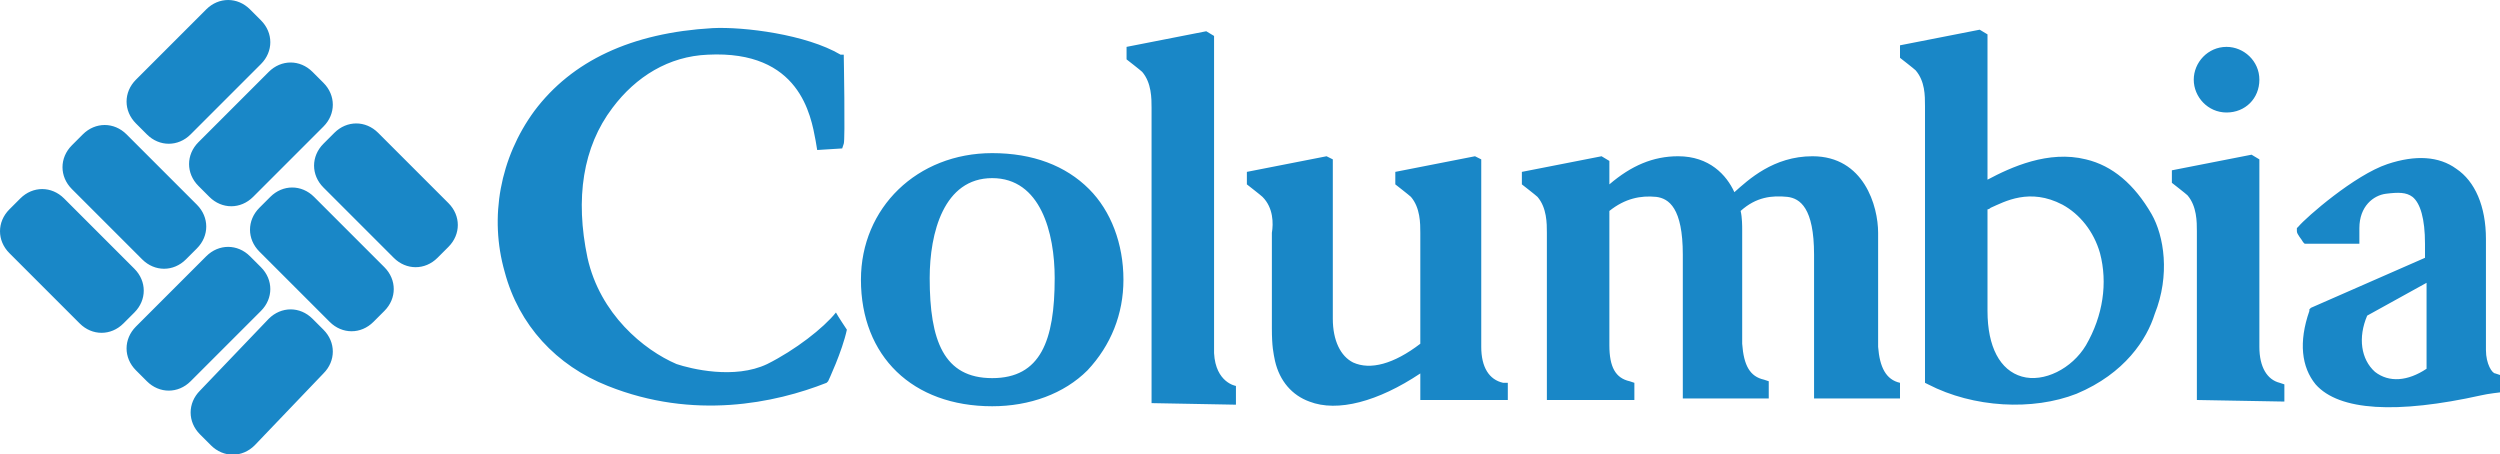
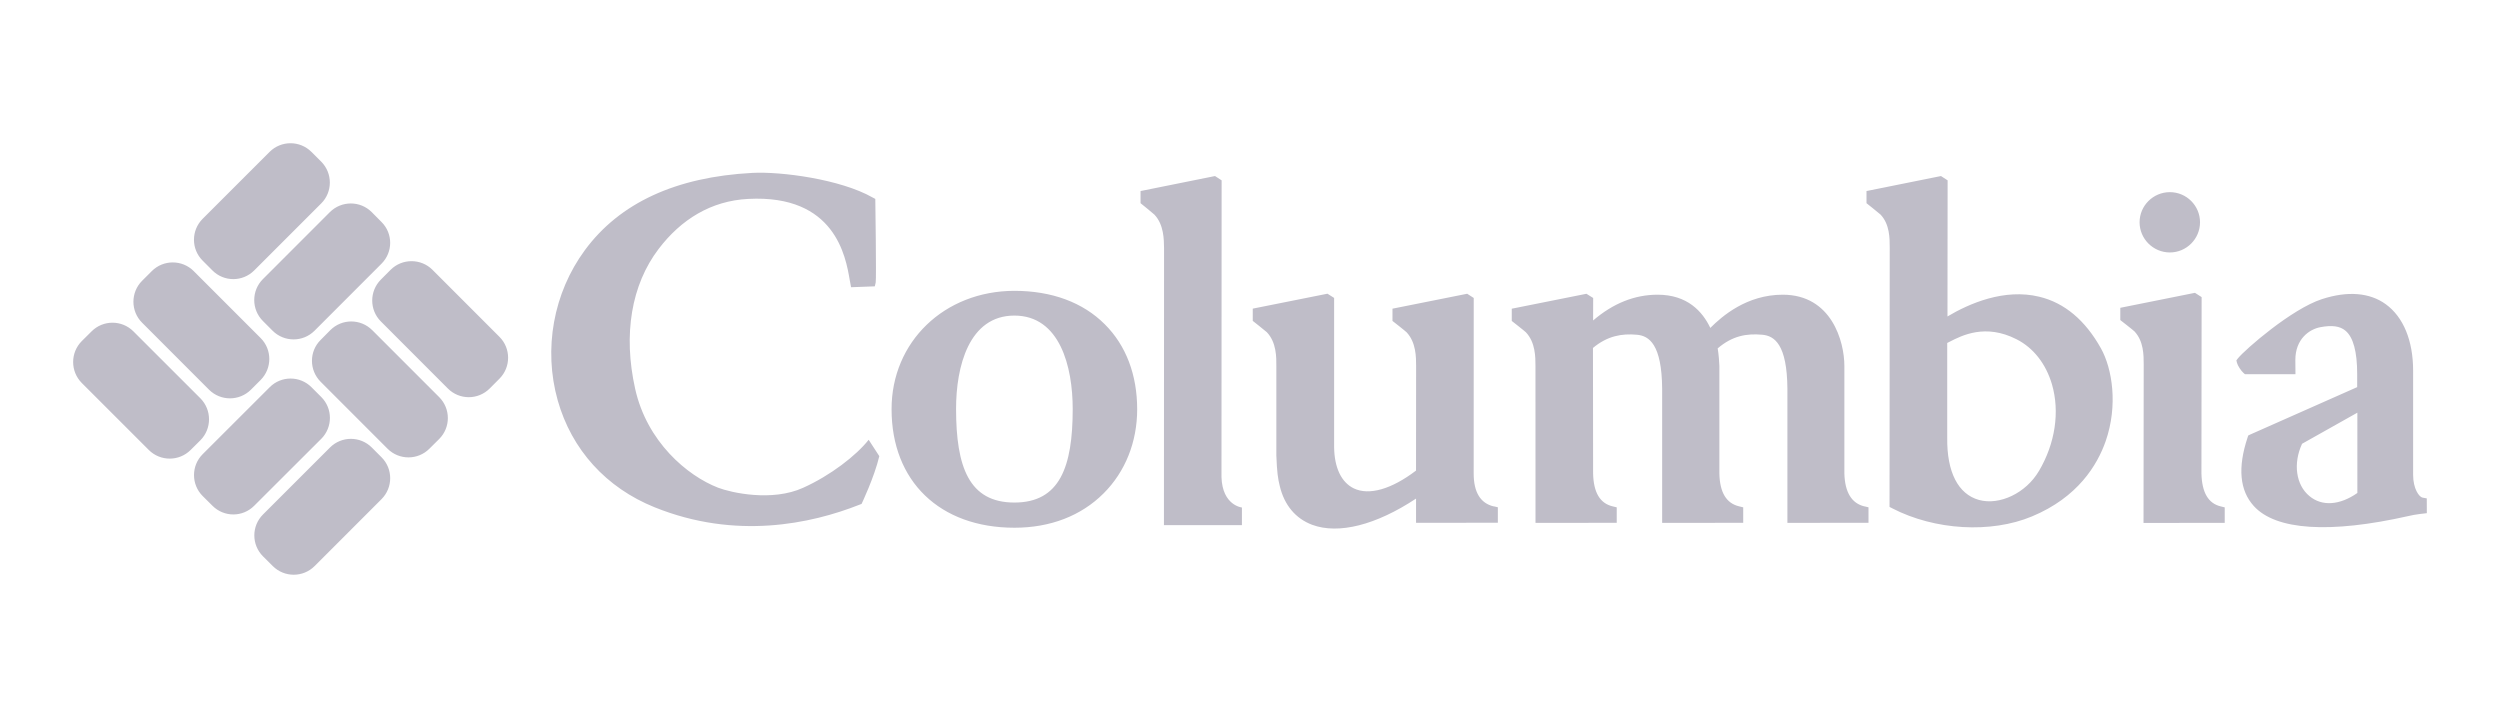
- <svg xmlns="http://www.w3.org/2000/svg" version="1.1" id="Layer_1" x="0px" y="0px" viewBox="0 0 160 29" style="enable-background:new 0 0 160 29;" xml:space="preserve">
-   <style type="text/css">
- 	.st0{fill:#1987C7;}
- </style>
-   <path id="Columbia_logo_blue" class="st0" d="M8.6,17.2c0.8,0.8,0.8,2,0,2.8l-0.7,0.7c-0.8,0.8-2,0.8-2.8,0l-4.5-4.5  c-0.8-0.8-0.8-2,0-2.8l0.7-0.7c0.8-0.8,2-0.8,2.8,0L8.6,17.2L8.6,17.2z M8.1,8.6c-0.8-0.8-2-0.8-2.8,0L4.6,9.3c-0.8,0.8-0.8,2,0,2.8  l4.5,4.5c0.8,0.8,2,0.8,2.8,0l0.7-0.7c0.8-0.8,0.8-2,0-2.8L8.1,8.6L8.1,8.6z M20.1,12.6c-0.8-0.8-2-0.8-2.8,0l-0.7,0.7  c-0.8,0.8-0.8,2,0,2.8l4.5,4.5c0.8,0.8,2,0.8,2.8,0l0.7-0.7c0.8-0.8,0.8-2,0-2.8L20.1,12.6L20.1,12.6z M24.2,8.5  c-0.8-0.8-2-0.8-2.8,0l-0.7,0.7c-0.8,0.8-0.8,2,0,2.8l4.5,4.5c0.8,0.8,2,0.8,2.8,0l0.7-0.7c0.8-0.8,0.8-2,0-2.8L24.2,8.5L24.2,8.5z   M16.7,4.1c0.8-0.8,0.8-2,0-2.8L16,0.6c-0.8-0.8-2-0.8-2.8,0L8.7,5.1c-0.8,0.8-0.8,2,0,2.8l0.7,0.7c0.8,0.8,2,0.8,2.8,0L16.7,4.1  L16.7,4.1z M20.7,8.1c0.8-0.8,0.8-2,0-2.8l-0.7-0.7c-0.8-0.8-2-0.8-2.8,0l-4.5,4.5c-0.8,0.8-0.8,2,0,2.8l0.7,0.7  c0.8,0.8,2,0.8,2.8,0L20.7,8.1L20.7,8.1z M16.7,19.9c0.8-0.8,0.8-2,0-2.8L16,16.4c-0.8-0.8-2-0.8-2.8,0l-4.5,4.5  c-0.8,0.8-0.8,2,0,2.8l0.7,0.7c0.8,0.8,2,0.8,2.8,0L16.7,19.9L16.7,19.9z M20.7,23.9c0.8-0.8,0.8-2,0-2.8l-0.7-0.7  c-0.8-0.8-2-0.8-2.8,0L12.8,25c-0.8,0.8-0.8,2,0,2.8l0.7,0.7c0.8,0.8,2,0.8,2.8,0L20.7,23.9L20.7,23.9z M53.5,20  c0.1,0.2,0.7,1.1,0.7,1.1c-0.3,1.4-1.2,3.3-1.2,3.3l-0.1,0.1c-3.3,1.3-8.5,2.4-14,0.2c-3.3-1.3-5.7-3.9-6.6-7.3  c-1-3.5-0.3-7.3,1.9-10.3c2.4-3.2,6.2-5,11.4-5.3c2-0.1,6,0.4,8.2,1.7L54,3.5c0,0,0.1,5.5,0,5.7l-0.1,0.3c0,0-1.6,0.1-1.6,0.1  L52.2,9c-0.3-1.6-1-5.8-6.9-5.5c-2.5,0.1-4.6,1.4-6.1,3.4c-1.9,2.5-2.4,5.8-1.6,9.6c0.8,3.6,3.6,5.9,5.7,6.8c0.9,0.3,3.7,1,5.8,0  C50.9,22.4,52.7,21,53.5,20 M73.7,25.8l0-18.9c0-0.6,0-1.6-0.6-2.3c-0.1-0.1-1-0.8-1-0.8V3l5.1-1l0.5,0.3c0,0,0,20,0,20.3  c0.1,1.9,1.4,2.1,1.4,2.1v1.2L73.7,25.8L73.7,25.8z M96.2,24.5c-0.9-0.2-1.4-1-1.4-2.3l0-12L94.4,10l-5.1,1v0.8c0,0,0.9,0.7,1,0.8  c0.6,0.7,0.6,1.7,0.6,2.3l0,7.1c-1.7,1.3-3.2,1.7-4.3,1.2c-0.8-0.4-1.3-1.4-1.3-2.8c0,0,0-10.2,0-10.2L84.9,10l-5.1,1v0.8  c0,0,0.9,0.7,1,0.8c0.7,0.7,0.7,1.7,0.6,2.3V21c0,1.2,0.1,1.6,0.2,2.1c0.3,1.3,1.1,2.2,2.2,2.6c1.8,0.7,4.4,0,7.1-1.8v1.7l5.6,0  v-1.1L96.2,24.5L96.2,24.5z M121.6,24.5c-0.9-0.2-1.3-1-1.4-2.3l0-7.3c0-1.7-0.9-4.9-4.2-4.9c-2.5,0-4.1,1.5-5,2.3  c-0.5-1.1-1.6-2.3-3.6-2.3c-1.6,0-3,0.6-4.4,1.8l0-1.5l-0.5-0.3l-5.1,1v0.8c0,0,0.9,0.7,1,0.8c0.6,0.7,0.6,1.7,0.6,2.3l0,10.7l5.6,0  v-1.1l-0.3-0.1c-0.9-0.2-1.3-0.9-1.3-2.3c0,0,0-7.4,0-8.6c1-0.8,2-1,3-0.9c0.8,0.1,1.7,0.7,1.7,3.7c0,0,0,9.2,0,9.2l5.5,0v-1.1  l-0.3-0.1c-0.9-0.2-1.3-0.9-1.4-2.3c0,0,0-7.3,0-7.3c0-0.2,0-0.8-0.1-1.2c1-0.9,2-1,3-0.9c0.8,0.1,1.7,0.7,1.7,3.7c0,0,0,9.2,0,9.2  l5.5,0v-1.1L121.6,24.5L121.6,24.5z M71.9,17.9c0-2.3-0.8-4.4-2.2-5.8c-1.5-1.5-3.6-2.3-6.2-2.3c-4.8,0-8.4,3.5-8.4,8.1  c0,4.9,3.3,8.1,8.4,8.1c2.4,0,4.6-0.8,6.1-2.3C71.1,22.1,71.9,20.1,71.9,17.9 M63.5,24.2c-3.1,0-4-2.4-4-6.4c0-2.9,0.9-6.4,4-6.4  c3.1,0,4,3.5,4,6.4C67.5,21.8,66.6,24.2,63.5,24.2 M140.4,5.1c0-1.1,0.9-2.1,2.1-2.1c1.1,0,2.1,0.9,2.1,2.1s-0.9,2.1-2.1,2.1  C141.3,7.2,140.4,6.2,140.4,5.1 M140.6,25.6l0-10.8c0-0.6,0-1.6-0.6-2.3c-0.1-0.1-1-0.8-1-0.8v-0.8l5.1-1l0.5,0.3c0,0,0,12,0,12  c0,1.3,0.5,2.1,1.3,2.3l0.3,0.1v1.1L140.6,25.6L140.6,25.6z M137.7,13.7c-1.1-1.9-2.5-3.1-4.2-3.5c-2.4-0.6-4.8,0.5-6.3,1.3l0-9.3  l-0.5-0.3l-5.1,1v0.8c0,0,0.9,0.7,1,0.8c0.6,0.7,0.6,1.6,0.6,2.3l0,17.5v0.2l0.2,0.1c2.9,1.5,6.7,1.7,9.5,0.6c3.1-1.3,4.5-3.5,5-5.1  C138.9,17.6,138.5,15.1,137.7,13.7 M133.5,22.1c-0.9,1.5-2.7,2.4-4.1,2c-1.4-0.4-2.2-1.9-2.2-4.2c0,0,0-5.3,0-6.5c0,0,0.1,0,0.2-0.1  c0.9-0.4,2.5-1.3,4.6-0.2c1.1,0.6,2,1.7,2.4,3.1C134.9,18.1,134.6,20.2,133.5,22.1 M160,24l-0.3-0.1c-0.2,0-0.6-0.6-0.6-1.5l0-7.1  c0-2.1-0.7-3.7-1.9-4.5c-1.1-0.8-2.6-0.9-4.4-0.3c-2.1,0.7-5.2,3.4-5.7,4l-0.1,0.1l0,0.2c0,0.2,0.3,0.5,0.4,0.7l0.1,0.1  c0,0,3.5,0,3.5,0s0-0.8,0-1c0-1.4,0.9-2.1,1.7-2.2c0.8-0.1,1.3-0.1,1.7,0.2c0.5,0.4,0.8,1.4,0.8,3l0,0.9l-7.3,3.2l-0.1,0.1l0,0.1  c-0.7,2-0.5,3.6,0.4,4.7c1.5,1.7,5.2,1.9,10.6,0.7c0.4-0.1,1.3-0.2,1.3-0.2C160,25,160,24,160,24 M155.3,18.1l0,5.5  c-1.2,0.8-2.4,0.9-3.3,0.2c-0.9-0.8-1.1-2.2-0.5-3.6L155.3,18.1L155.3,18.1z" />
+ <svg xmlns="http://www.w3.org/2000/svg" data-name="Capa 1" viewBox="0.00 384.92 1080.00 310.16">
+   <path d="M375.27 574.91c.77 1.12 4.59 7.07 4.59 7.07-2.12 9.03-7.66 20.63-7.66 20.63l-.87.33c-21.06 8.33-53.52 15.26-88.52 1.13-20.99-8.47-35.85-24.88-41.88-46.2-6.24-22.17-1.88-46.4 11.75-64.9 15.03-20.41 39.34-31.62 72.33-33.36 12.41-.66 38.08 2.73 51.93 10.61l1.19.63s.51 34.6.17 36.11l-.38 1.66-10.26.38-.58-3.13c-1.71-10.03-6.29-37-43.85-35.02-16.08.82-29.03 8.89-38.7 21.61-11.79 15.46-15.39 36.95-10.14 60.43 5.08 22.86 22.46 37.53 35.81 42.71 5.61 2.16 23.36 6.17 36.78.03 11.79-5.31 22.9-13.9 28.29-20.73m127.55 36.88.05-119.58c-.05-3.81-.05-10.2-4.16-14.56-.55-.57-5.99-4.94-5.99-4.94v-5.25l32.17-6.48 2.85 1.86s-.09 126.51-.06 128.21c.4 12.28 8.83 13.12 8.83 13.12v7.62h-33.7Zm142.47-8.09c-5.74-1.35-8.66-6.13-8.66-14.22l.02-75.83-2.83-1.82-32.27 6.45v5.29s5.56 4.34 6.09 4.9c4.12 4.37 4.12 10.75 4.12 14.55l-.04 45.2c-10.54 8.04-20.28 10.86-26.88 7.69-5.33-2.58-8.38-8.85-8.5-17.77v-64.51l-2.88-1.82-32.27 6.45v5.29s5.52 4.34 6.09 4.9c4.18 4.41 4.13 10.85 4.1 14.71v38.54c.29 7.4.68 9.94 1.48 13.2 1.98 8.29 6.85 14.05 13.99 16.74 11.4 4.24 27.6.11 44.88-11.32v10.47l35.34-.04v-6.68l-1.78-.42Zm160.17 0c-5.55-1.3-8.47-6.11-8.69-14.22v-46.44c0-10.65-5.56-30.8-26.61-30.8-15.57 0-26.23 9.27-31.3 14.35-3.42-7.18-9.97-14.35-22.78-14.35-9.88 0-19.19 3.7-27.86 11.14l.03-9.72-2.91-1.82-32.26 6.45v5.29s5.56 4.34 6.1 4.9c4.14 4.37 4.14 10.75 4.14 14.55l.02 67.79 35.09-.04v-6.68l-1.76-.42c-5.47-1.29-8.27-5.96-8.45-14.27 0 .04-.06-46.73-.06-54.17 6.21-5.19 12.42-6.3 18.97-5.7 5.29.44 10.78 4.15 10.92 23.35v57.93l35.02-.04v-6.68l-1.72-.42c-5.58-1.3-8.42-5.99-8.58-14.27v-46.39c0-1.22-.3-5.11-.73-7.59 6.33-5.42 12.43-6.5 19.19-5.9 5.33.44 10.79 4.15 10.93 23.35v57.93l35.03-.04v-6.68l-1.73-.42Zm-314.2-41.95c0-14.84-4.78-27.55-13.96-36.7-9.46-9.5-22.98-14.48-39.09-14.48-30.28.05-53.1 22.04-53.05 51.17 0 31.08 20.82 51.16 53.05 51.17 15.47 0 28.8-5.1 38.54-14.84 9.37-9.34 14.51-22.2 14.51-36.33m-53.05 40.29c-19.66 0-25.16-15.46-25.19-40.4-.02-18.31 5.52-40.37 25.19-40.37s25.2 22.06 25.2 40.37c-.02 24.94-5.52 40.4-25.2 40.4M924.3 480.94c0-7.16 5.87-13.01 13.08-13.01s13.03 5.85 13.03 13.01-5.84 13.04-13.03 13.04-13.08-5.86-13.08-13.04m1.7 129.88.08-68.44c0-4.01 0-10.05-3.98-14.29-.56-.57-6.13-4.9-6.13-4.9v-5.3l32.25-6.47 2.88 1.85-.08 76.15c.21 8.31 2.95 12.99 8.37 14.27l1.69.42v6.68l-35.08.04Zm-18.36-75.35c-6.79-12.2-15.75-19.73-26.66-22.36-15.14-3.68-30.27 2.92-39.67 8.52l.06-58.8-2.87-1.86-32.17 6.48v5.25s5.5 4.37 6.09 4.94c3.95 4.21 3.94 10.24 3.94 14.26l-.08 110.61v1.4l1.22.63c18.33 9.46 42.58 10.88 60.32 3.47 19.81-8.23 28.23-22.22 31.83-32.5 5.4-15.54 2.83-31.31-2.01-40.04m-26.82 52.92c-5.58 9.51-16.96 14.97-25.93 12.5-8.99-2.53-13.86-12.03-13.69-26.79v-41.02c.36-.19.66-.34 1.01-.51 5.39-2.77 15.49-7.94 28.95-1.08 7.29 3.7 12.67 10.59 15.29 19.47 3.45 11.89 1.4 25.53-5.62 37.43m167.55 11.84-1.85-.34c-1.46-.27-4.06-3.81-4.06-9.81v-45c0-13-4.2-23.2-11.81-28.73-6.94-5.05-16.49-5.82-27.58-2.21-13.13 4.25-33.14 21.71-36.29 25.58l-.67.88.26 1.09c.27 1.15 1.78 3.45 2.79 4.32l.63.55h21.84s-.05-5.21-.05-6.14c0-8.97 5.93-13.26 10.88-14.17 4.98-.93 8.38-.47 10.75 1.52 3.39 2.8 5.08 9.09 5.08 18.67v5.72l-46.19 20.47-.87.42-.31.94c-4.29 12.93-3.39 22.83 2.71 29.53 9.51 10.51 32.9 11.98 66.79 4.33 2.61-.7 7.96-1.24 7.96-1.24-.02 0-.02-6.37-.02-6.37m-29.99-37.04v34.69c-7.57 5.29-15.25 5.89-20.69 1.35-5.88-4.84-7.13-14.09-3.2-22.61zM86.58 557c4.96 5.01 4.96 13.11 0 18.11l-4.22 4.19a12.8 12.8 0 0 1-18.09 0l-28.93-28.92c-4.99-5.03-4.99-13.11 0-18.12l4.22-4.19c4.99-4.99 13.09-4.99 18.07 0zm-2.89-54.97c-5.01-4.99-13.12-4.99-18.11 0l-4.2 4.2c-4.99 5.01-4.99 13.1 0 18.09l28.92 28.95c5.01 4.98 13.09 4.98 18.1 0l4.2-4.2c4.99-5.03 4.99-13.13 0-18.11l-28.92-28.93Zm77.1 25.51c-5.01-5-13.09-5-18.09 0l-4.18 4.23c-5.01 4.95-5.01 13.05 0 18.08l28.9 28.92c4.99 4.99 13.09 4.99 18.07 0l4.24-4.21c4.99-4.99 4.99-13.08 0-18.08l-28.93-28.94Zm26.05-26.06c-5-4.98-13.12-4.98-18.1 0l-4.2 4.22c-4.99 5.01-4.99 13.1 0 18.09l28.92 28.95c5 5.02 13.08 5.02 18.1 0l4.2-4.22c4.99-4.99 4.99-13.11 0-18.09l-28.92-28.94Zm-48.09-28.66c4.99-4.97 4.99-13.07 0-18.09l-4.21-4.19a12.79 12.79 0 0 0-18.08 0l-28.91 28.9c-5.01 5.01-5.01 13.1 0 18.08l4.21 4.22c4.97 5.01 13.07 5.01 18.06 0l28.93-28.93Zm26.04 26.04c5.02-4.99 5.02-13.09 0-18.06l-4.2-4.24c-4.99-4.99-13.06-4.99-18.09 0l-28.92 28.93c-5 4.99-5 13.1 0 18.11l4.19 4.2c5.01 4.99 13.11 4.99 18.1 0zm-26.02 75.65c5.01-5.01 5.01-13.11 0-18.1l-4.2-4.2c-4.98-5.01-13.1-5.01-18.07 0l-28.93 28.9c-5.01 4.98-5.01 13.12 0 18.11l4.2 4.17c4.99 5.03 13.08 5.03 18.06 0l28.93-28.88Zm26.05 26.04c4.99-5.01 4.99-13.11 0-18.09l-4.19-4.2c-4.99-5.01-13.09-5.01-18.09 0l-28.92 28.91c-5 4.99-5 13.1 0 18.09l4.22 4.2c4.99 4.99 13.09 4.99 18.08 0z" style="fill:#bfbdc8" />
</svg>
